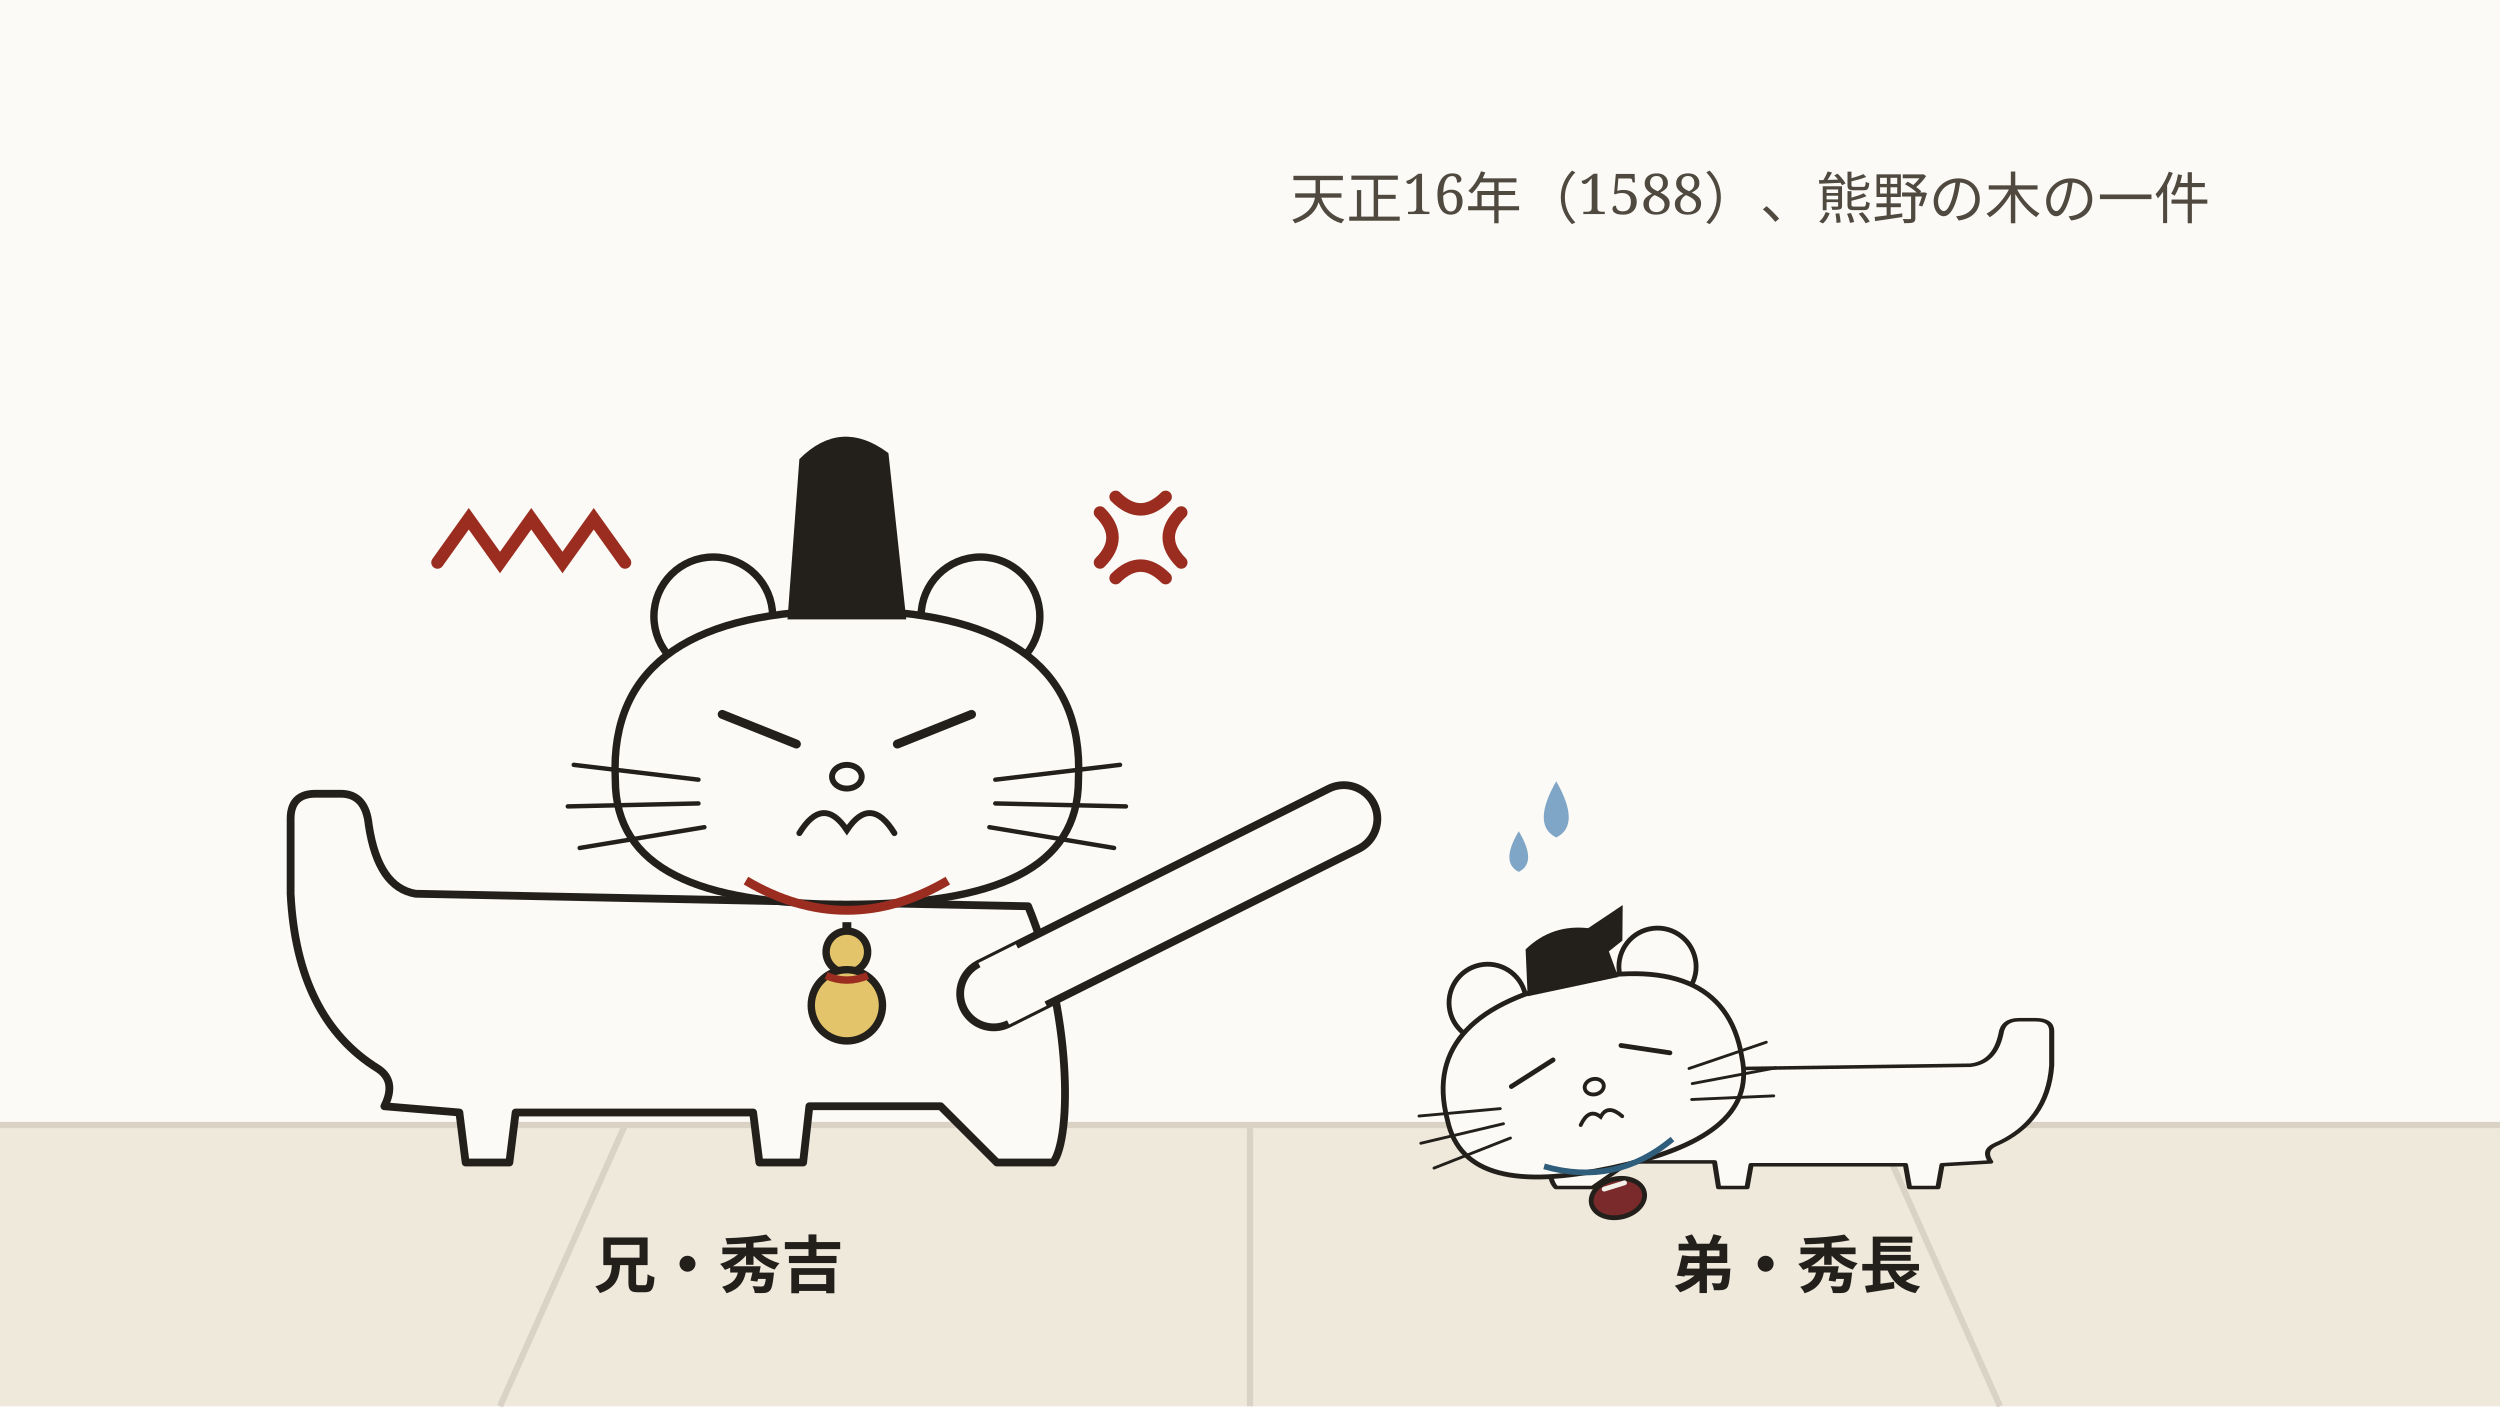
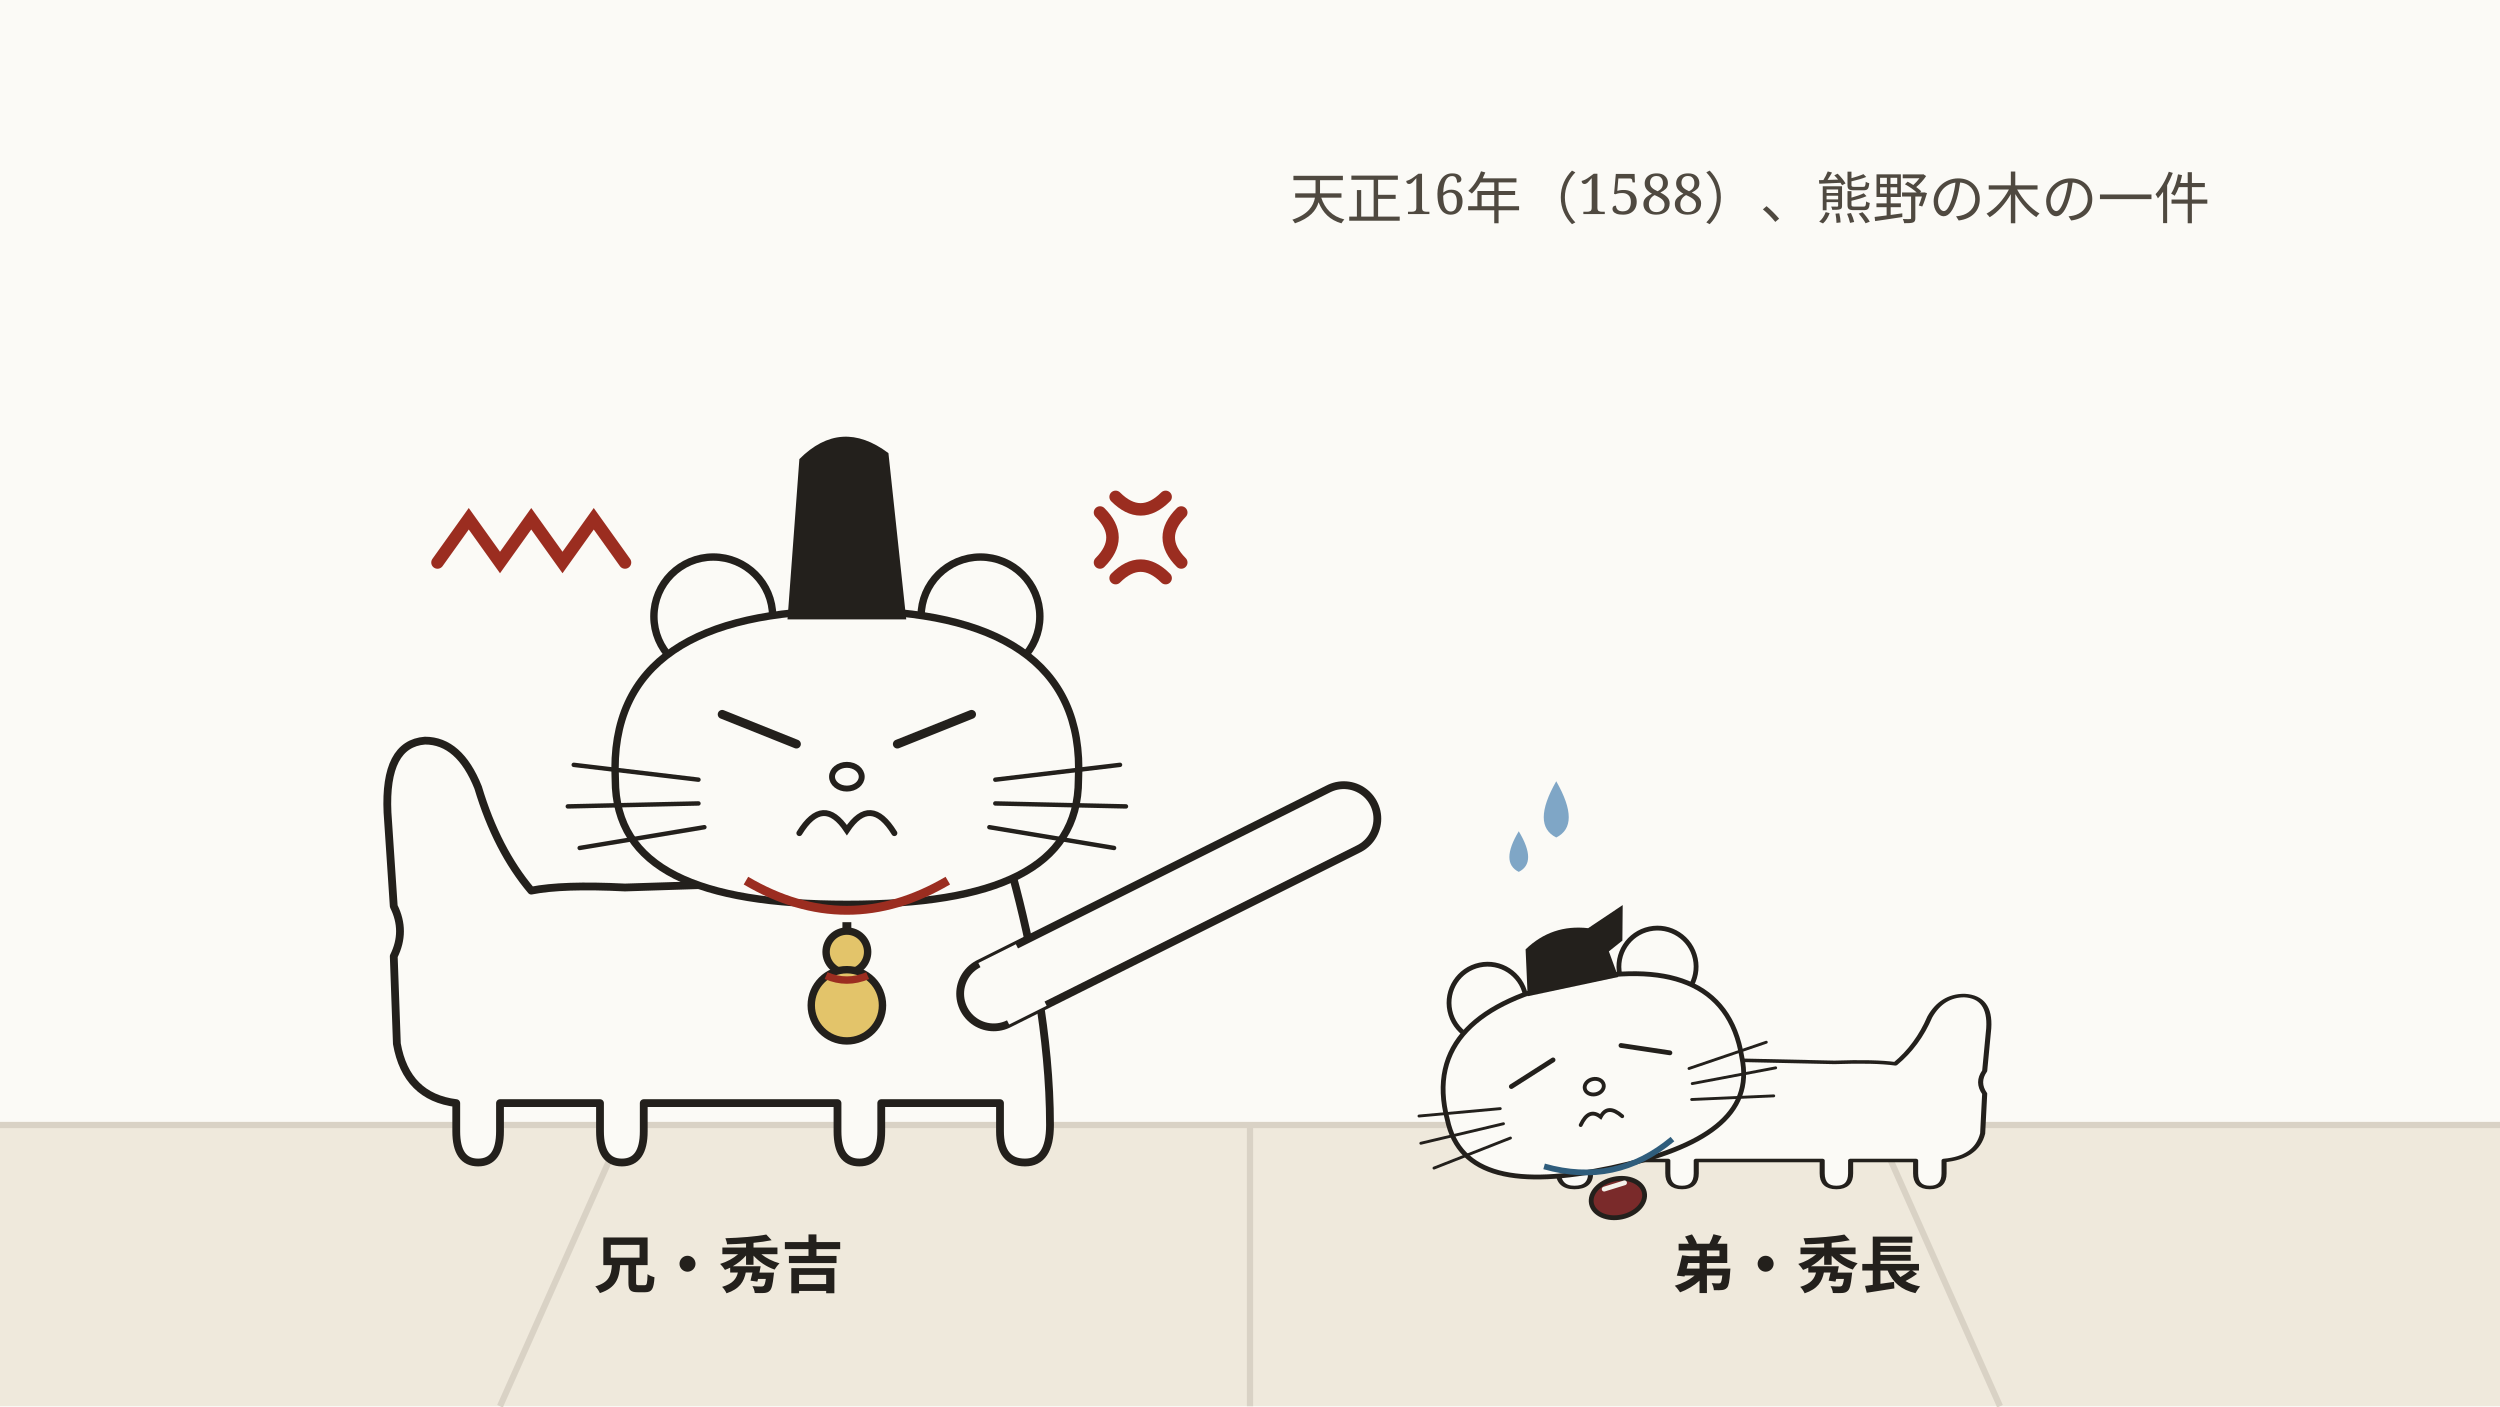
<svg xmlns="http://www.w3.org/2000/svg" viewBox="0 0 800 450" role="img" aria-label="兄が弟を怒っているイメージイラスト（立って指さす兄と、平伏する弟）。兄は怒った顔、弟は困った顔。人物はみな服を着ない四つ足の猫のキャラ（ぱぱねこ）で描き、秀吉は立烏帽子と首の瓢箪、秀長は折烏帽子と首の小豆で見分ける">
  <defs>
    <g id="pn-ex-cover">
      <path d="M-47,-24 H47 V40 H-47 Z" fill="#fbfaf6" stroke="none" />
      <ellipse cx="0" cy="9" rx="5" ry="4" fill="none" stroke="#23201c" stroke-width="2" />
    </g>
    <g id="pn-ex-ki" fill="none" stroke="#23201c" stroke-linecap="round" stroke-linejoin="round">
      <use href="#pn-ex-cover" />
      <path d="M-44,0 Q-29,-20 -14,0 M14,0 Q29,-20 44,0" stroke-width="3" />
      <path d="M-16,17 Q-8,27 0,14 Q8,27 16,17" stroke-width="2" />
      <path d="M-9,23 Q0,42 9,23 Q0,27 -9,23 Z" fill="#23201c" stroke-width="1.5" />
      <path d="M-64,24 l6,-8 M-56,24 l6,-8 M-48,24 l6,-8 M42,24 l6,-8 M50,24 l6,-8 M58,24 l6,-8" stroke-width="1.5" />
    </g>
    <g id="pn-ex-do" fill="none" stroke="#23201c" stroke-linecap="round">
      <use href="#pn-ex-cover" />
      <path d="M-42,-12 L-17,-2 M17,-2 L42,-12" stroke-width="3" />
      <path d="M-16,28 Q-8,15 0,27 Q8,15 16,28" stroke-width="2" />
    </g>
    <g id="pn-ex-ai" fill="none" stroke="#23201c" stroke-linecap="round">
      <use href="#pn-ex-cover" />
      <path d="M-42,0 L-18,-9 M18,-9 L42,0" stroke-width="2.5" />
      <path d="M-11,27 Q-5,19 0,25 Q5,19 11,27" stroke-width="2" />
    </g>
    <g id="pn-ex-namida">
      <path d="M-34,6 Q-41,18 -34,22 Q-27,18 -34,6 Z" fill="#dfe9f0" stroke="#2f5d7c" stroke-width="2" />
    </g>
    <g id="pn-ex-raku" fill="none" stroke="#23201c" stroke-linecap="round">
      <use href="#pn-ex-cover" />
      <path d="M-40,-8 Q-28,2 -16,-8 M16,-8 Q28,2 40,-8" stroke-width="2.5" />
      <path d="M-16,17 Q-8,29 0,14 Q8,29 16,17" stroke-width="2" />
      <path d="M-62,24 l6,-8 M-54,24 l6,-8 M48,24 l6,-8 M56,24 l6,-8" stroke-width="1.5" />
    </g>
    <g id="pn-head">
      <circle cx="-45" cy="-45" r="20" fill="#fbfaf6" stroke="#23201c" stroke-width="2.5" />
      <circle cx="45" cy="-45" r="20" fill="#fbfaf6" stroke="#23201c" stroke-width="2.5" />
      <path d="M-78,10 C-80,-30 -50,-47 0,-47 C50,-47 80,-30 78,10 C78,40 50,52 0,52 C-50,52 -78,40 -78,10 Z" fill="#fbfaf6" stroke="#23201c" stroke-width="2.5" />
      <path d="M-40,-3 Q-28,-15 -16,-3 M16,-3 Q28,-15 40,-3" fill="none" stroke="#23201c" stroke-width="2.5" stroke-linecap="round" />
      <ellipse cx="0" cy="9" rx="5" ry="4" fill="none" stroke="#23201c" stroke-width="2" />
      <path d="M-16,17 Q-8,29 0,14 Q8,29 16,17" fill="none" stroke="#23201c" stroke-width="2" stroke-linecap="round" />
      <path d="M-50,10 L-92,5 M-50,18 L-94,19 M-48,26 L-90,33 M50,10 L92,5 M50,18 L94,19 M48,26 L90,33" stroke="#23201c" stroke-width="1.5" stroke-linecap="round" />
    </g>
    <g id="pn-base">
-       <path d="M-109,-82 C-123,-48 -123,-8 -117,0 L-99,0 L-81,-18 L-39,-18 L-37,0 L-23,0 L-21,-16 L55,-16 L57,0 L71,0 L73,-16 L97,-18 Q93,-26 99,-30 Q125,-46 127,-86 L127,-110 Q127,-118 119,-118 L111,-118 Q103,-118 102,-108 Q99,-88 87,-86 Z" fill="#fbfaf6" stroke="#23201c" stroke-width="2.5" stroke-linejoin="round" />
+       <path d="M-104,-92 C-110,-70 -116,-40 -116,-12 Q-116,0 -108,0 Q-100,0 -100,-10 L-100,-19 L-62,-19 L-62,-10 Q-62,0 -55,0 Q-48,0 -48,-10 L-48,-19 L14,-19 L14,-10 Q14,0 21,0 Q28,0 28,-10 L28,-19 L60,-19 L60,-10 Q60,0 67,0 Q74,0 74,-10 L74,-19 Q90,-21 93,-38 L94,-66 Q90,-74 94,-82 L96,-112 Q97,-134 84,-135 Q73,-135 67,-120 Q61,-100 50,-87 Q40,-89 20,-88 L-104,-92 Z" fill="#fbfaf6" stroke="#23201c" stroke-width="2.5" stroke-linejoin="round" />
      <use href="#pn-head" transform="translate(-51,-132) scale(0.95)" />
    </g>
    <g id="pn-fuse">
-       <path d="M-109,-82 C-123,-48 -123,-8 -117,0 L-99,0 L-81,-18 L-39,-18 L-37,0 L-23,0 L-21,-16 L55,-16 L57,0 L71,0 L73,-16 L97,-18 Q93,-26 99,-30 Q125,-46 127,-86 L127,-110 Q127,-118 119,-118 L111,-118 Q103,-118 102,-108 Q99,-88 87,-86 Z" transform="scale(1,0.7)" fill="#fbfaf6" stroke="#23201c" stroke-width="2.5" stroke-linejoin="round" />
+       <path d="M-104,-92 C-110,-70 -116,-40 -116,-12 Q-116,0 -108,0 Q-100,0 -100,-10 L-100,-19 L-62,-19 L-62,-10 Q-62,0 -55,0 Q-48,0 -48,-10 L-48,-19 L14,-19 L14,-10 Q14,0 21,0 Q28,0 28,-10 L28,-19 L60,-19 L60,-10 Q60,0 67,0 Q74,0 74,-10 L74,-19 Q90,-21 93,-38 L94,-66 Q90,-74 94,-82 L96,-112 Q97,-134 84,-135 Q73,-135 67,-120 Q61,-100 50,-87 Q40,-89 20,-88 L-104,-92 Z" transform="scale(1,0.7)" fill="#fbfaf6" stroke="#23201c" stroke-width="2.5" stroke-linejoin="round" />
      <use href="#pn-head" transform="translate(-100,-58) rotate(-12) scale(0.95)" />
    </g>
  </defs>
  <rect width="800" height="450" fill="#fbfaf6" />
  <rect x="0" y="360" width="800" height="90" fill="#efe9dc" />
  <path d="M0,360 H800 M200,360 L160,450 M400,360 V450 M600,360 L640,450" stroke="#d9d2c5" stroke-width="2" />
  <g font-family="'Noto Serif JP','Yu Mincho','Hiragino Mincho ProN',serif">
    <text x="560" y="70" font-size="18" fill="#4f4940" text-anchor="middle">天正16年（1588）、熊野の木の一件</text>
    <g transform="translate(220,372) scale(-1,1)">
      <use href="#pn-base" />
      <g transform="translate(-51,-132) scale(0.95)">
        <use href="#pn-ex-do" />
        <path d="M-20,-44 L-14,-100 Q2,-112 16,-98 L20,-44 Z" fill="#23201c" />
        <path d="M-34,44 Q0,64 34,44" fill="none" stroke="#9b2d20" stroke-width="3" />
        <path d="M0,58 V62" stroke="#23201c" stroke-width="3" />
        <circle cx="0" cy="68" r="7" fill="#e3c46a" stroke="#23201c" stroke-width="2.5" />
        <circle cx="0" cy="86" r="12" fill="#e3c46a" stroke="#23201c" stroke-width="2.5" />
        <path d="M-7,76 Q0,79 7,76" fill="none" stroke="#9b2d20" stroke-width="2.5" />
      </g>
    </g>
    <path d="M318,318 L430,262" stroke="#23201c" stroke-width="24" stroke-linecap="round" />
    <path d="M318,318 L430,262" stroke="#fbfaf6" stroke-width="19" stroke-linecap="round" />
    <path d="M318,318 L330,312" stroke="#fbfaf6" stroke-width="22" stroke-linecap="butt" />
    <g stroke="#9b2d20" stroke-width="4" fill="none" stroke-linecap="round">
      <path d="M352,164 Q360,172 352,180" />
      <path d="M378,164 Q370,172 378,180" />
      <path d="M357,159 Q365,167 373,159" />
      <path d="M357,185 Q365,177 373,185" />
      <path d="M140,180 l10,-14 l10,14 l10,-14 l10,14 l10,-14 l10,14" />
    </g>
    <text x="230" y="412" font-size="20" font-weight="700" fill="#23201c" text-anchor="middle">兄・秀吉</text>
    <g transform="translate(574,380) scale(0.650,0.650)">
      <use href="#pn-fuse" />
      <g transform="translate(-100,-58) rotate(-12) scale(0.95)">
        <use href="#pn-ex-ai" />
        <path d="M-24,-44 L-20,-68 Q-4,-78 14,-72 L34,-80 L30,-62 L22,-58 L24,-44 Z" fill="#23201c" />
        <path d="M-34,44 Q0,62 34,44" fill="none" stroke="#2f5d7c" stroke-width="3" />
        <ellipse cx="0" cy="68" rx="14" ry="10" fill="#7a2a2a" stroke="#23201c" stroke-width="2.5" />
        <path d="M-6,62 L5,61" stroke="#f4f1ea" stroke-width="2.5" stroke-linecap="round" />
      </g>
    </g>
    <path d="M498,250 Q490,264 498,268 Q506,264 498,250 Z" fill="#7fa6c6" />
    <path d="M486,266 Q480,276 486,279 Q492,276 486,266 Z" fill="#7fa6c6" />
    <text x="575" y="412" font-size="20" font-weight="700" fill="#23201c" text-anchor="middle">弟・秀長</text>
  </g>
</svg>
